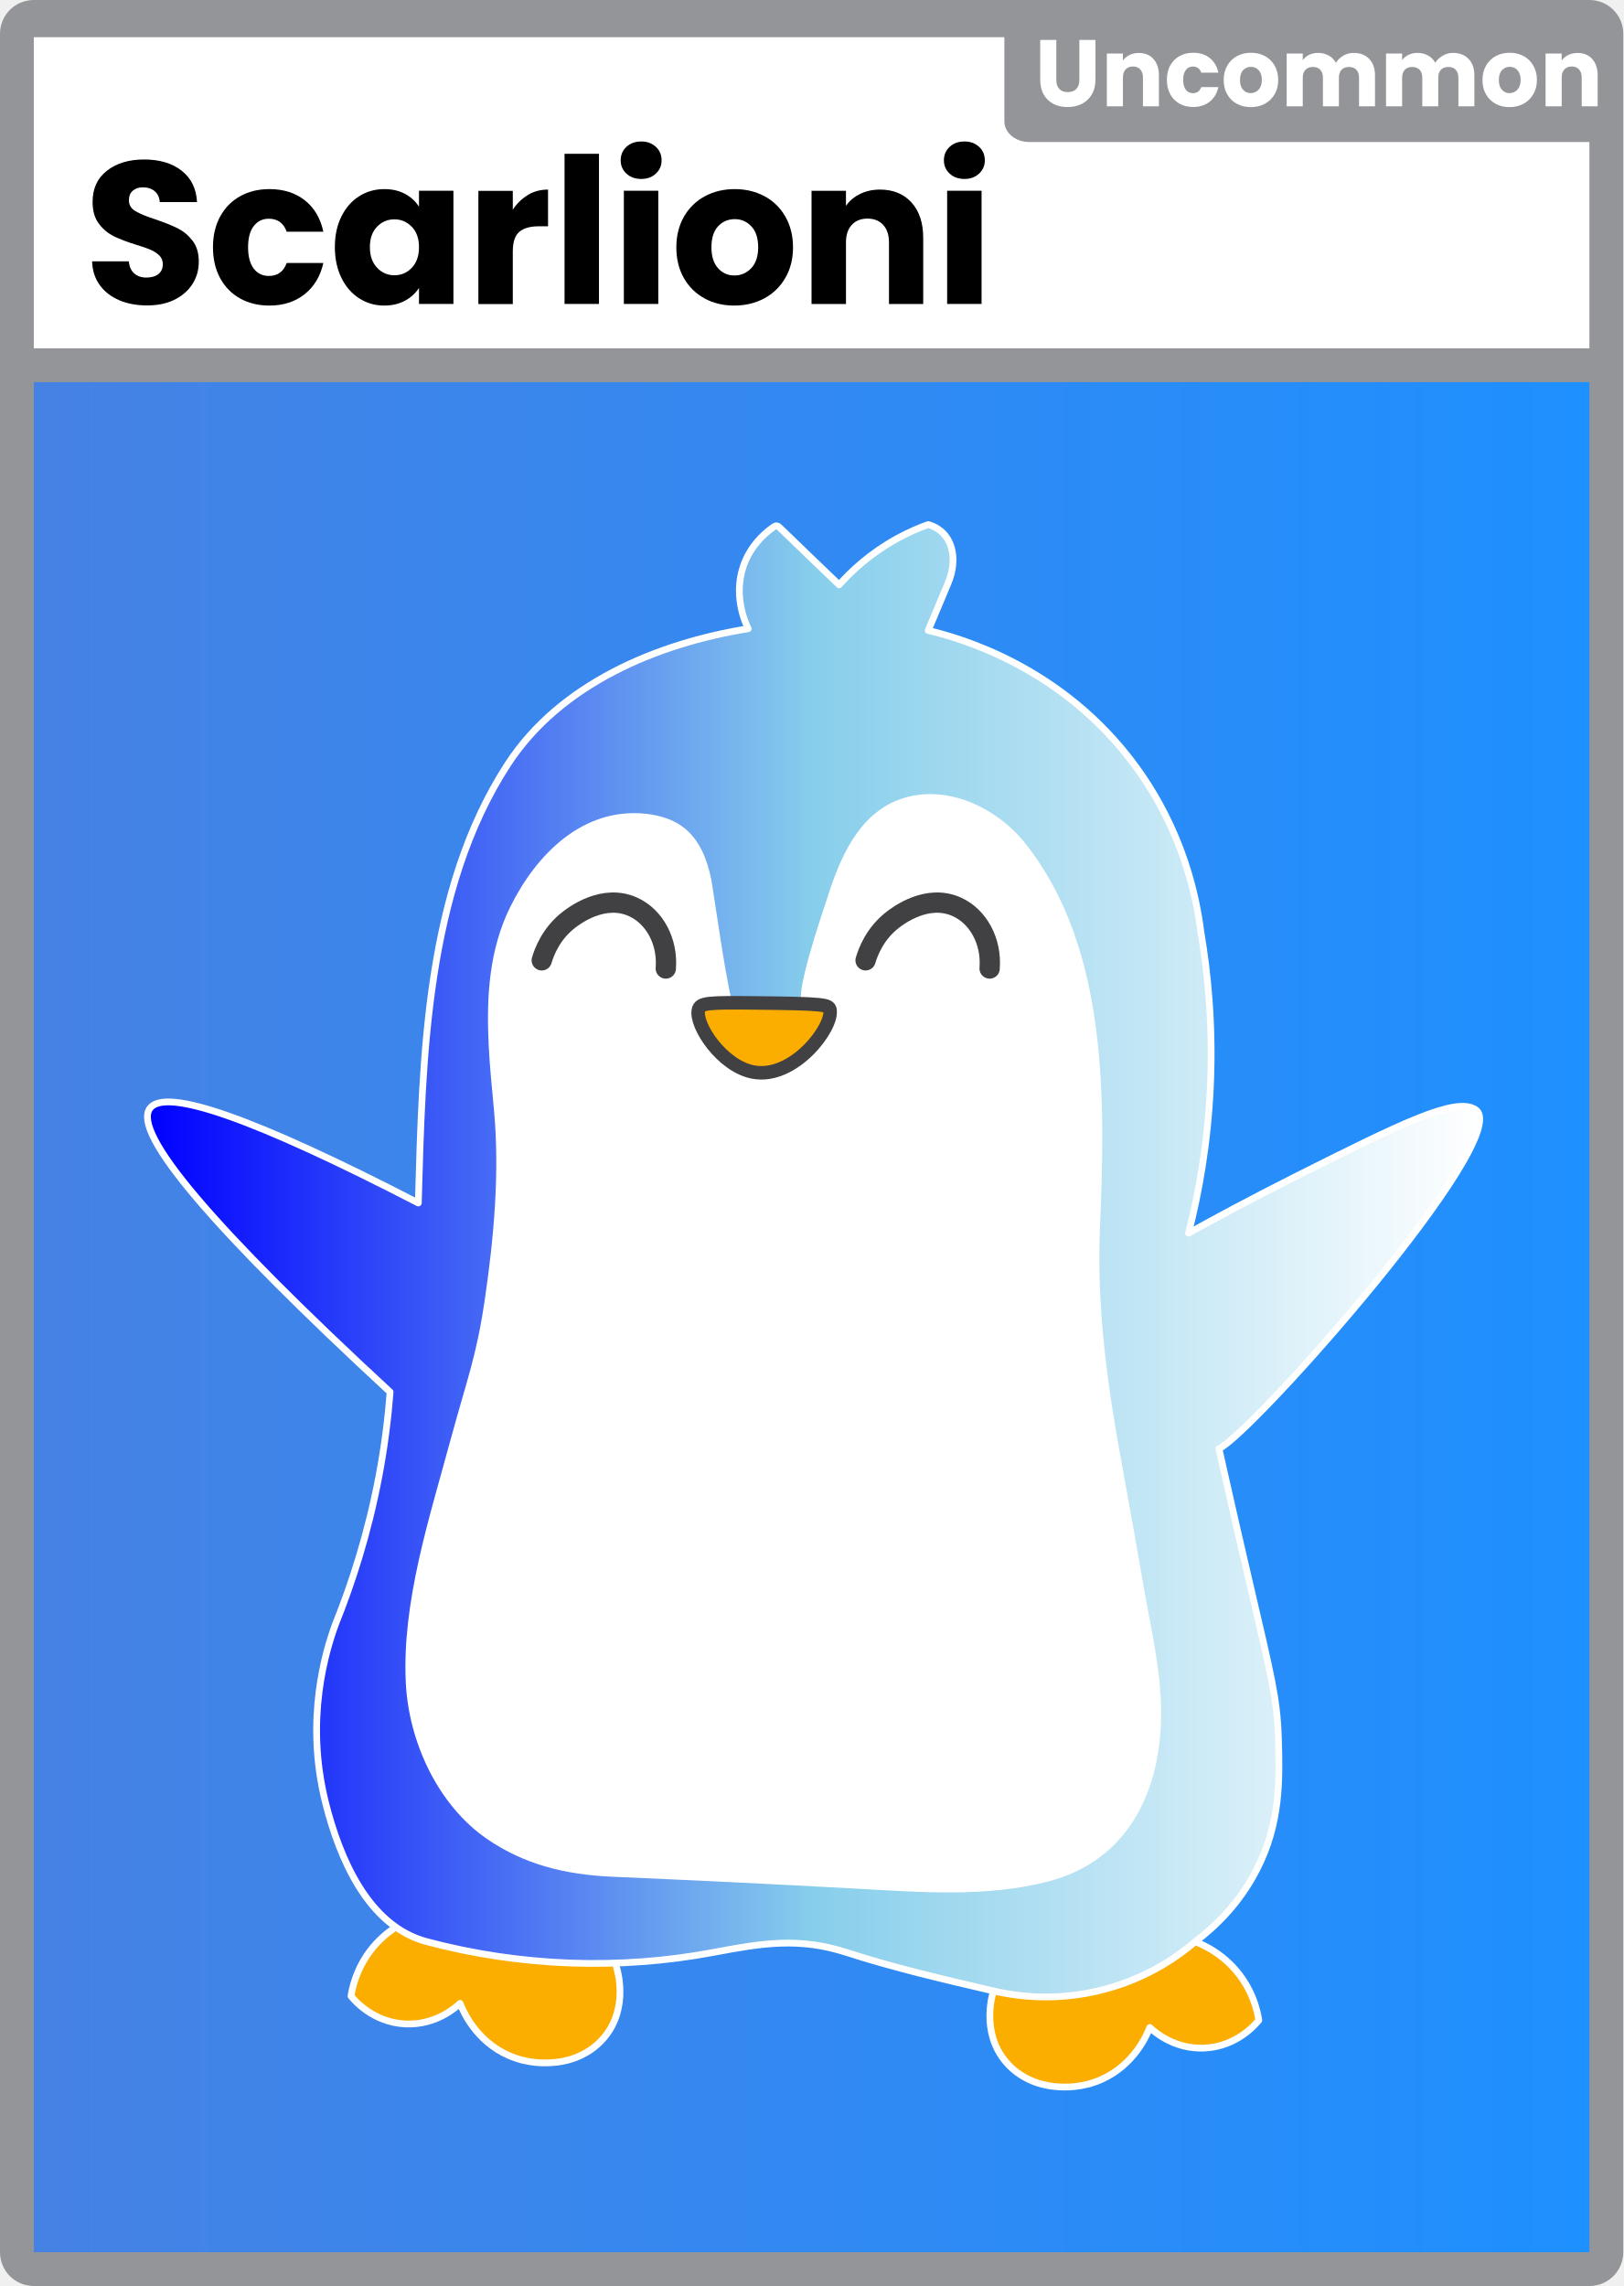
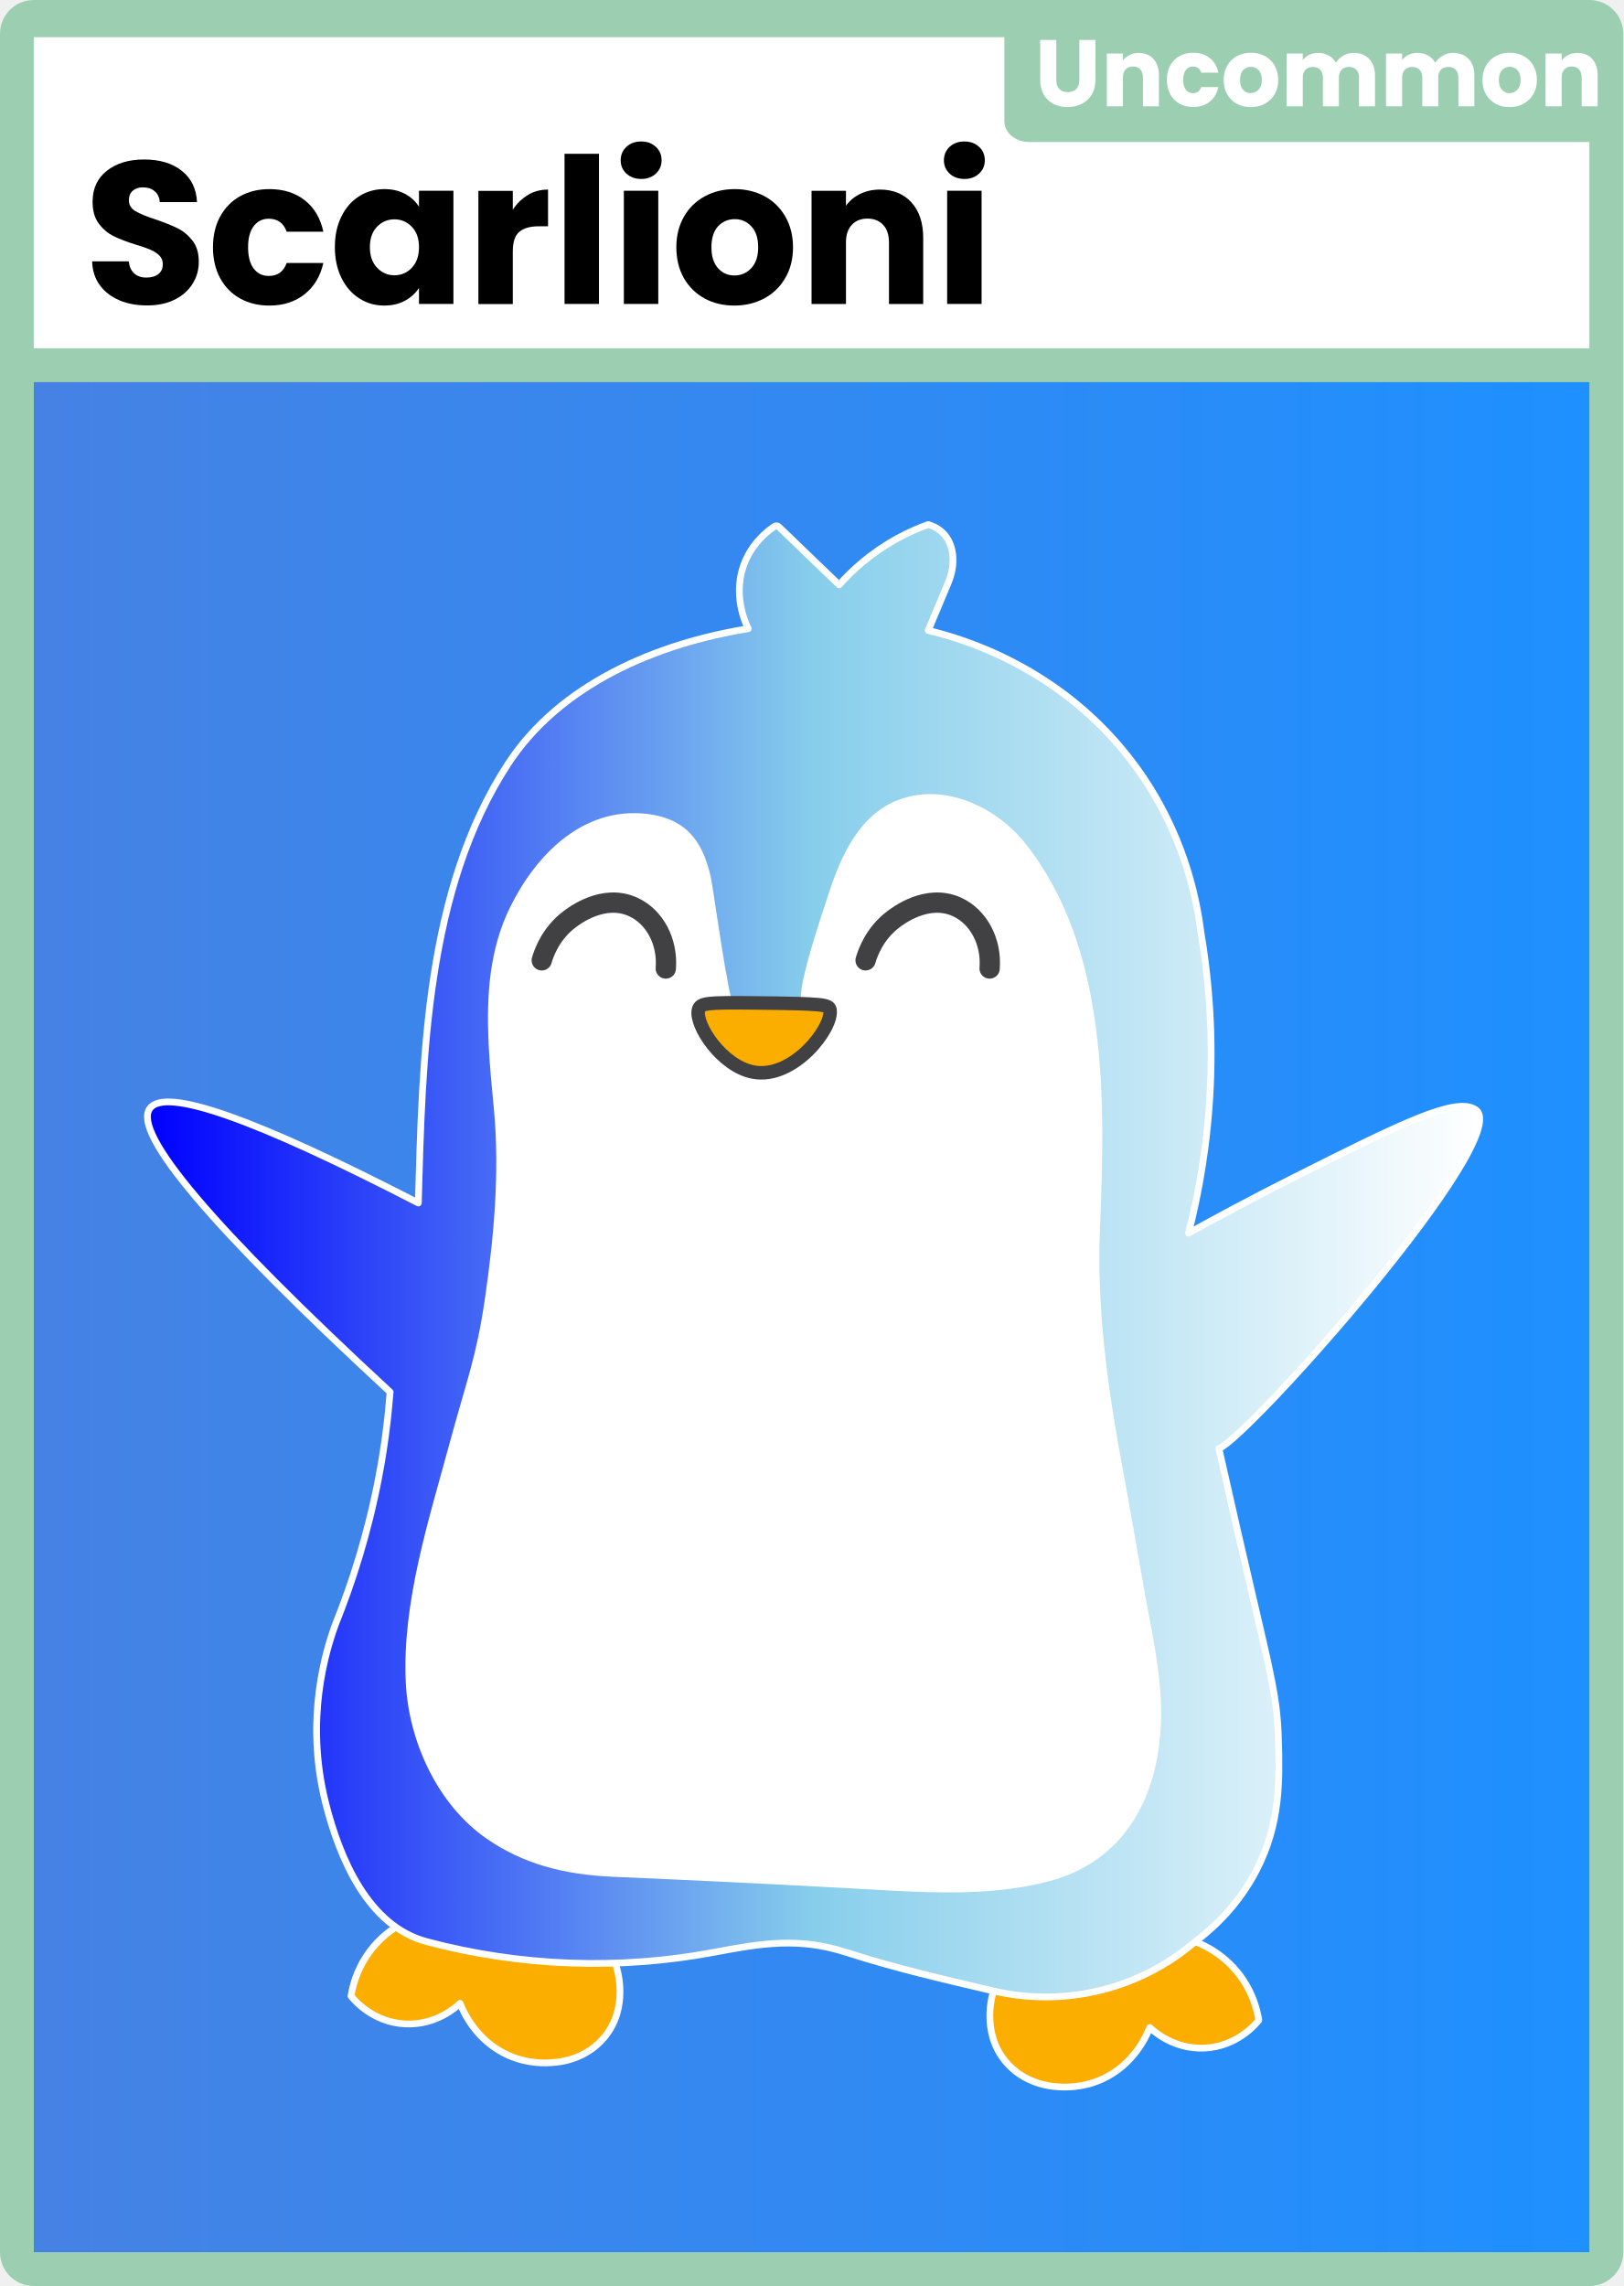
<svg xmlns="http://www.w3.org/2000/svg" id="Outline" width="240" height="338" viewBox="0 0 240 338">
  <defs>
    <style>
      .cls-1 {
        stroke-width: 2px;
      }

      .cls-1, .cls-2, .cls-3, .cls-4 {
        stroke-linecap: round;
        stroke-linejoin: round;
      }

      .cls-1, .cls-3 {
        fill: #fbae00;
      }

      .cls-1, .cls-4 {
        stroke: #414042;
      }

      .cls-5 {
        fill: #fff;
      }

      .cls-2 {
        fill: url(#Scarlioni);
      }

      .cls-2, .cls-3 {
        stroke: #fff;
      }

      .cls-6 {
-         stroke: #939598;
+         stroke: #9ccfb1;
        stroke-miterlimit: 10;
        stroke-width: 5px;
      }

      .cls-6, .cls-4 {
        fill: none;
      }

      .cls-7 {
-         fill: #939598;
+         fill: #9ccfb1;
      }

      .cls-4 {
        stroke-width: 3px;
      }

      .cls-8 {
        fill: url(#linear-gradient);
      }
    </style>
    <linearGradient id="linear-gradient" x1="5" y1="143.17" x2="235" y2="143.17" gradientTransform="translate(0 337.17) scale(1 -1)" gradientUnits="userSpaceOnUse">
      <stop offset="0" stop-color="#4682e4" />
      <stop offset="1" stop-color="#1e90ff" />
    </linearGradient>
    <linearGradient id="Scarlioni" x1="21.8" y1="186.41" x2="218.78" y2="186.41" gradientUnits="userSpaceOnUse">
      <stop offset="0" stop-color="blue" />
      <stop offset=".5" stop-color="#87ceeb" />
      <stop offset="1" stop-color="#fff" />
    </linearGradient>
  </defs>
  <path class="cls-7" d="M5,0h230.01c2.76,0,5,2.23,5,4.99v328.02c0,2.75-2.24,4.99-5,4.99H5c-2.76,0-5-2.23-5-4.99V4.99C0,2.23,2.24,0,5,0Z" />
  <rect class="cls-8" x="5" y="55" width="230" height="278" />
  <g>
    <path class="cls-3" d="M91.13,290.81c.11.31,1.93,6.01-1.81,10.46-2.73,3.25-6.55,3.61-7.32,3.67-1.34.14-3.94.22-6.79-1.03-4.91-2.17-6.79-6.67-7.19-7.7-.51.48-3.52,3.27-8.13,3.04-4.81-.25-7.57-3.59-7.99-4.12.22-1.37.77-3.66,2.35-6.01,2.41-3.58,5.71-5.08,7.05-5.6" />
    <path class="cls-3" d="M146.89,294.38c-.11.31-1.93,6.01,1.81,10.46,2.73,3.25,6.55,3.61,7.32,3.67,1.34.14,3.94.22,6.79-1.03,4.91-2.17,6.79-6.67,7.19-7.7.51.48,3.52,3.27,8.13,3.04,4.81-.25,7.57-3.59,7.99-4.12-.22-1.37-.77-3.66-2.35-6.01-2.41-3.58-5.71-5.08-7.05-5.6" />
    <path class="cls-2" d="M180.22,214.18c1.86,8.28,3.43,15.13,4.57,19.98,3.17,13.61,4.05,16.95,4.23,22.88.19,6.22.3,12.6-3.23,19.44-2.72,5.29-6.5,8.68-9.06,10.6-2.31,1.98-6.78,5.27-13.3,7.02-7.35,1.98-13.51.98-16.53.28-7.24-1.69-14.64-3.4-21.71-5.69s-12.57-1.36-19.62-.03c-14.04,2.65-28.68,2.1-42.49-1.58-8.68-2.31-12.89-12.37-14.94-20.51-3.12-12.4.06-22.6,1.48-26.46,2.42-6.01,4.78-13.3,6.39-21.74.85-4.47,1.37-8.68,1.67-12.55-26.28-24.29-38.12-38.27-35.53-41.92,2.26-3.19,15.49,1.47,39.7,13.97.61-21.51,1.1-46.23,13.23-64.87,7.7-11.84,22.01-17.86,35.55-20.04-.34-.68-2.51-5.2-.41-10.06.86-1.99,2.33-3.71,4.11-4.95.16-.11.33-.22.52-.2.17.02.31.15.44.27,2.91,2.83,5.85,5.63,8.78,8.45,1.86-2.09,4.65-4.68,8.53-6.82,1.64-.9,3.21-1.59,4.64-2.09,1.15.33,1.84.9,2.21,1.28,1.64,1.67,1.91,4.57.74,7.35-.98,2.35-1.97,4.69-2.95,7.03,4.53,1.07,19.81,5.29,30.63,20.05,7.09,9.66,9.04,19.44,9.68,24.5,1.04,6.11,1.82,13.89,1.41,22.88-.39,8.54-1.74,15.88-3.23,21.68,4.02-2.23,9.36-5.11,15.72-8.31,15.92-8,23.94-11.96,26.77-9.91,5.67,4.11-33.24,48-37.99,50.08h-.01Z" />
    <path class="cls-5" d="M72.23,154.12c.16,3.38.5,6.75.81,10.04.85,9.19-.01,18.78-1.35,27.91-1.27,8.64-2.57,11.57-5.19,21.23-3.07,11.34-7.08,23.64-6.5,35.5.43,8.74,4.73,18.13,12.08,23.15,5.32,3.63,11.27,5.23,18.5,5.54,5.74.25,11.52.51,17.32.79,6.4.31,12.76.64,19.09.99,9.28.51,18.92,1.28,28.02-1.09,11.29-2.94,16.31-12.53,16.65-23.71.2-6.58-1.32-12.8-2.45-19.22-1.07-6.07-2.12-12.19-3.25-18.27-2.16-11.62-3.82-23.43-3.33-35.28.78-18.74,1.34-41.42-11.03-56.99-4.26-5.36-11.85-8.98-18.62-6.5-6.13,2.24-8.85,8.83-10.67,14.57-.55,1.72-5.32,15.5-3.5,15.75-2.26-.32-2.6.24-4.85-.08,0,0-5.27.28-5.41.28-.72,0-3.1-17.29-3.39-18.72-.58-2.84-1.68-5.74-3.94-7.55-1.61-1.3-3.68-1.92-5.74-2.14-9.32-.98-16.22,6.03-20.05,13.8-3.08,6.25-3.51,13.12-3.19,19.98v.02Z" />
    <path class="cls-4" d="M80.1,141.99c.34-1.15,1.33-3.94,4.05-6.02.72-.55,5.06-3.88,9.45-1.88,3.18,1.44,5.16,5.11,4.84,9.11" />
    <path class="cls-4" d="M127.98,141.99c.34-1.15,1.33-3.94,4.05-6.02.72-.55,5.06-3.88,9.45-1.88,3.18,1.44,5.16,5.11,4.84,9.11" />
    <path class="cls-1" d="M122.72,149.31c-.16-.77-.87-.92-11.02-1.02-7.05-.07-8.18-.02-8.43,1.02-.53,2.28,3.48,8.33,8.1,9.2,6,1.13,11.86-6.66,11.34-9.2h.01Z" />
  </g>
  <rect class="cls-5" x="5" y="5.5" width="230" height="49" />
  <path class="cls-7" d="M148.5,5h87v16h-83.3c-2.05,0-3.7-1.36-3.7-3.05V5h0Z" />
  <line class="cls-6" x1="2.5" y1="54" x2="237.5" y2="54" />
  <g>
    <path d="M17.67,44.4c-1.21-.5-2.18-1.24-2.9-2.22s-1.11-2.16-1.15-3.54h5.42c.08.78.35,1.38.8,1.78.46.41,1.05.62,1.79.62s1.35-.17,1.79-.52c.44-.35.65-.83.65-1.46,0-.52-.17-.95-.52-1.29-.35-.34-.77-.62-1.28-.84-.51-.22-1.23-.47-2.16-.75-1.35-.42-2.45-.84-3.3-1.26s-1.59-1.04-2.2-1.86c-.62-.82-.92-1.89-.92-3.21,0-1.96.7-3.5,2.11-4.6,1.41-1.11,3.24-1.67,5.51-1.67s4.16.55,5.56,1.67c1.41,1.11,2.16,2.65,2.26,4.63h-5.51c-.04-.68-.29-1.21-.74-1.6-.46-.39-1.04-.58-1.76-.58-.62,0-1.11.17-1.49.5-.38.33-.57.81-.57,1.42,0,.68.32,1.21.95,1.59.63.38,1.63.79,2.98,1.23,1.35.46,2.44.9,3.29,1.32.84.42,1.57,1.03,2.19,1.83s.92,1.83.92,3.09-.3,2.29-.91,3.27c-.61.98-1.48,1.76-2.63,2.34-1.15.58-2.51.87-4.08.87s-2.9-.25-4.11-.75Z" />
    <path d="M32.56,32.01c.7-1.3,1.69-2.3,2.95-3,1.26-.7,2.7-1.05,4.33-1.05,2.08,0,3.82.55,5.22,1.65,1.4,1.1,2.32,2.65,2.75,4.65h-5.42c-.46-1.28-1.34-1.92-2.65-1.92-.93,0-1.68.37-2.23,1.1-.56.73-.83,1.77-.83,3.13s.28,2.41.83,3.14c.56.73,1.3,1.09,2.23,1.09,1.31,0,2.19-.64,2.65-1.92h5.42c-.44,1.96-1.36,3.5-2.77,4.62s-3.14,1.68-5.21,1.68c-1.63,0-3.07-.35-4.33-1.05-1.26-.7-2.24-1.7-2.95-3-.7-1.3-1.06-2.82-1.06-4.56s.35-3.26,1.06-4.56Z" />
    <path d="M50.48,32.01c.64-1.3,1.52-2.3,2.63-3,1.11-.7,2.35-1.05,3.72-1.05,1.17,0,2.2.24,3.08.72.88.48,1.56,1.11,2.04,1.89v-2.37h5.09v16.74h-5.09v-2.37c-.5.78-1.19,1.41-2.07,1.89-.88.48-1.91.72-3.08.72-1.35,0-2.58-.35-3.69-1.07-1.11-.71-1.99-1.72-2.63-3.03-.64-1.31-.97-2.82-.97-4.54s.32-3.23.97-4.53ZM60.89,33.54c-.71-.74-1.56-1.11-2.57-1.11s-1.87.36-2.57,1.09c-.71.73-1.06,1.74-1.06,3.02s.35,2.29,1.06,3.04c.7.75,1.56,1.12,2.57,1.12s1.87-.37,2.57-1.11c.7-.74,1.06-1.75,1.06-3.03s-.35-2.29-1.06-3.03Z" />
    <path d="M78.05,28.82c.89-.53,1.88-.79,2.98-.79v5.43h-1.4c-1.27,0-2.22.28-2.86.83-.64.55-.95,1.52-.95,2.9v7.77h-5.09v-16.74h5.09v2.79c.59-.92,1.34-1.64,2.23-2.17Z" />
    <path d="M88.56,22.74v22.2h-5.09v-22.2h5.09Z" />
    <path d="M92.62,25.67c-.57-.53-.85-1.19-.85-1.97s.28-1.46.85-1.99,1.29-.79,2.19-.79,1.59.27,2.16.79.85,1.2.85,1.99-.28,1.44-.85,1.97c-.57.53-1.29.79-2.16.79s-1.62-.26-2.19-.79ZM97.33,28.2v16.74h-5.09v-16.74h5.09Z" />
    <path d="M104.19,44.13c-1.3-.7-2.32-1.7-3.07-3-.74-1.3-1.12-2.82-1.12-4.56s.38-3.23,1.13-4.54c.75-1.31,1.79-2.31,3.1-3.02,1.31-.7,2.78-1.05,4.4-1.05s3.09.35,4.4,1.05c1.31.7,2.34,1.71,3.09,3.02.75,1.31,1.13,2.83,1.13,4.54s-.38,3.24-1.15,4.54c-.76,1.31-1.81,2.32-3.12,3.02-1.32.7-2.79,1.05-4.42,1.05s-3.09-.35-4.39-1.05ZM111.07,39.66c.68-.72,1.03-1.75,1.03-3.09s-.33-2.37-1-3.09c-.67-.72-1.48-1.08-2.46-1.08s-1.82.36-2.47,1.06c-.66.71-.98,1.75-.98,3.1s.32,2.37.97,3.09c.64.72,1.45,1.08,2.43,1.08s1.8-.36,2.49-1.08Z" />
    <path d="M134.76,29.93c1.16,1.27,1.74,3.02,1.74,5.24v9.78h-5.06v-9.09c0-1.12-.29-1.99-.86-2.61-.58-.62-1.35-.93-2.32-.93s-1.75.31-2.32.93c-.58.62-.86,1.49-.86,2.61v9.09h-5.09v-16.74h5.09v2.22c.52-.74,1.21-1.32,2.08-1.75s1.85-.65,2.95-.65c1.94,0,3.5.64,4.66,1.9Z" />
    <path d="M140.41,25.67c-.57-.53-.85-1.19-.85-1.97s.28-1.46.85-1.99,1.29-.79,2.19-.79,1.59.27,2.16.79.85,1.2.85,1.99-.28,1.44-.85,1.97c-.57.53-1.29.79-2.16.79s-1.62-.26-2.19-.79ZM145.13,28.2v16.74h-5.09v-16.74h5.09Z" />
  </g>
  <g>
    <path class="cls-5" d="M156.18,5.9v5.88c0,.59.14,1.04.43,1.36.29.32.71.48,1.26.48s.98-.16,1.28-.48.44-.77.44-1.36v-5.88h2.38v5.87c0,.88-.19,1.62-.56,2.23-.37.61-.87,1.06-1.49,1.37-.62.31-1.32.46-2.09.46s-1.46-.15-2.06-.46-1.09-.76-1.44-1.37-.53-1.36-.53-2.23v-5.87h2.38Z" />
    <path class="cls-5" d="M170.54,8.72c.54.59.81,1.41.81,2.44v4.56h-2.36v-4.24c0-.52-.13-.93-.4-1.22-.27-.29-.63-.43-1.08-.43s-.81.15-1.08.43c-.27.29-.4.7-.4,1.22v4.24h-2.38v-7.81h2.38v1.04c.24-.35.57-.62.97-.82.41-.2.87-.3,1.38-.3.91,0,1.63.3,2.17.89Z" />
    <path class="cls-5" d="M173.02,9.69c.33-.61.79-1.07,1.38-1.4s1.26-.49,2.02-.49c.97,0,1.78.26,2.44.77.65.51,1.08,1.24,1.28,2.17h-2.53c-.21-.6-.62-.9-1.24-.9-.43,0-.78.17-1.04.51-.26.34-.39.83-.39,1.46s.13,1.12.39,1.46c.26.34.61.51,1.04.51.61,0,1.02-.3,1.24-.9h2.53c-.2.92-.63,1.63-1.29,2.16-.66.52-1.47.78-2.43.78-.76,0-1.43-.16-2.02-.49s-1.05-.79-1.38-1.4c-.33-.61-.49-1.32-.49-2.13s.16-1.52.49-2.13Z" />
    <path class="cls-5" d="M182.88,15.35c-.61-.33-1.08-.79-1.43-1.4-.35-.61-.52-1.32-.52-2.13s.18-1.51.53-2.12c.35-.61.83-1.08,1.44-1.41.61-.33,1.3-.49,2.06-.49s1.44.16,2.06.49,1.09.8,1.44,1.41.53,1.32.53,2.12-.18,1.51-.53,2.12c-.36.61-.84,1.08-1.46,1.41-.62.33-1.3.49-2.06.49s-1.44-.16-2.05-.49ZM186.09,13.26c.32-.34.48-.82.48-1.44s-.16-1.11-.47-1.44c-.31-.34-.69-.5-1.15-.5s-.85.17-1.15.5c-.31.33-.46.81-.46,1.45s.15,1.11.45,1.44c.3.34.68.5,1.13.5s.84-.17,1.16-.5Z" />
    <path class="cls-5" d="M202.44,8.71c.57.59.86,1.4.86,2.45v4.56h-2.36v-4.24c0-.5-.13-.89-.4-1.17-.26-.27-.63-.41-1.09-.41s-.83.14-1.09.41c-.26.28-.4.67-.4,1.17v4.24h-2.36v-4.24c0-.5-.13-.89-.4-1.17-.26-.27-.63-.41-1.09-.41s-.83.14-1.09.41c-.26.28-.4.67-.4,1.17v4.24h-2.38v-7.81h2.38v.98c.24-.33.56-.59.94-.78.39-.19.83-.29,1.32-.29.58,0,1.1.13,1.56.38.46.25.82.61,1.08,1.08.27-.43.63-.78,1.1-1.05.46-.27.97-.41,1.51-.41.96,0,1.73.29,2.3.88Z" />
    <path class="cls-5" d="M217.14,8.71c.57.59.85,1.4.85,2.45v4.56h-2.36v-4.24c0-.5-.13-.89-.4-1.17-.26-.27-.63-.41-1.09-.41s-.83.14-1.09.41c-.26.28-.4.67-.4,1.17v4.24h-2.36v-4.24c0-.5-.13-.89-.4-1.17-.26-.27-.63-.41-1.09-.41s-.83.14-1.09.41c-.26.28-.4.67-.4,1.17v4.24h-2.38v-7.81h2.38v.98c.24-.33.55-.59.94-.78.39-.19.83-.29,1.32-.29.58,0,1.1.13,1.56.38.46.25.82.61,1.08,1.08.27-.43.63-.78,1.1-1.05.46-.27.97-.41,1.51-.41.96,0,1.73.29,2.3.88Z" />
    <path class="cls-5" d="M221.14,15.35c-.61-.33-1.08-.79-1.43-1.4-.35-.61-.52-1.32-.52-2.13s.18-1.51.53-2.12c.35-.61.83-1.08,1.44-1.41.61-.33,1.3-.49,2.05-.49s1.44.16,2.06.49,1.09.8,1.44,1.41.53,1.32.53,2.12-.18,1.51-.54,2.12c-.36.61-.84,1.08-1.46,1.41-.62.33-1.3.49-2.06.49s-1.44-.16-2.05-.49ZM224.35,13.26c.32-.34.48-.82.48-1.44s-.16-1.11-.46-1.44c-.31-.34-.69-.5-1.15-.5s-.85.17-1.15.5c-.31.33-.46.81-.46,1.45s.15,1.11.45,1.44.68.5,1.13.5.84-.17,1.16-.5Z" />
    <path class="cls-5" d="M235.41,8.72c.54.59.81,1.41.81,2.44v4.56h-2.36v-4.24c0-.52-.13-.93-.4-1.22-.27-.29-.63-.43-1.08-.43s-.81.15-1.08.43c-.27.29-.4.7-.4,1.22v4.24h-2.38v-7.81h2.38v1.04c.24-.35.56-.62.97-.82.41-.2.87-.3,1.38-.3.91,0,1.63.3,2.17.89Z" />
  </g>
</svg>
